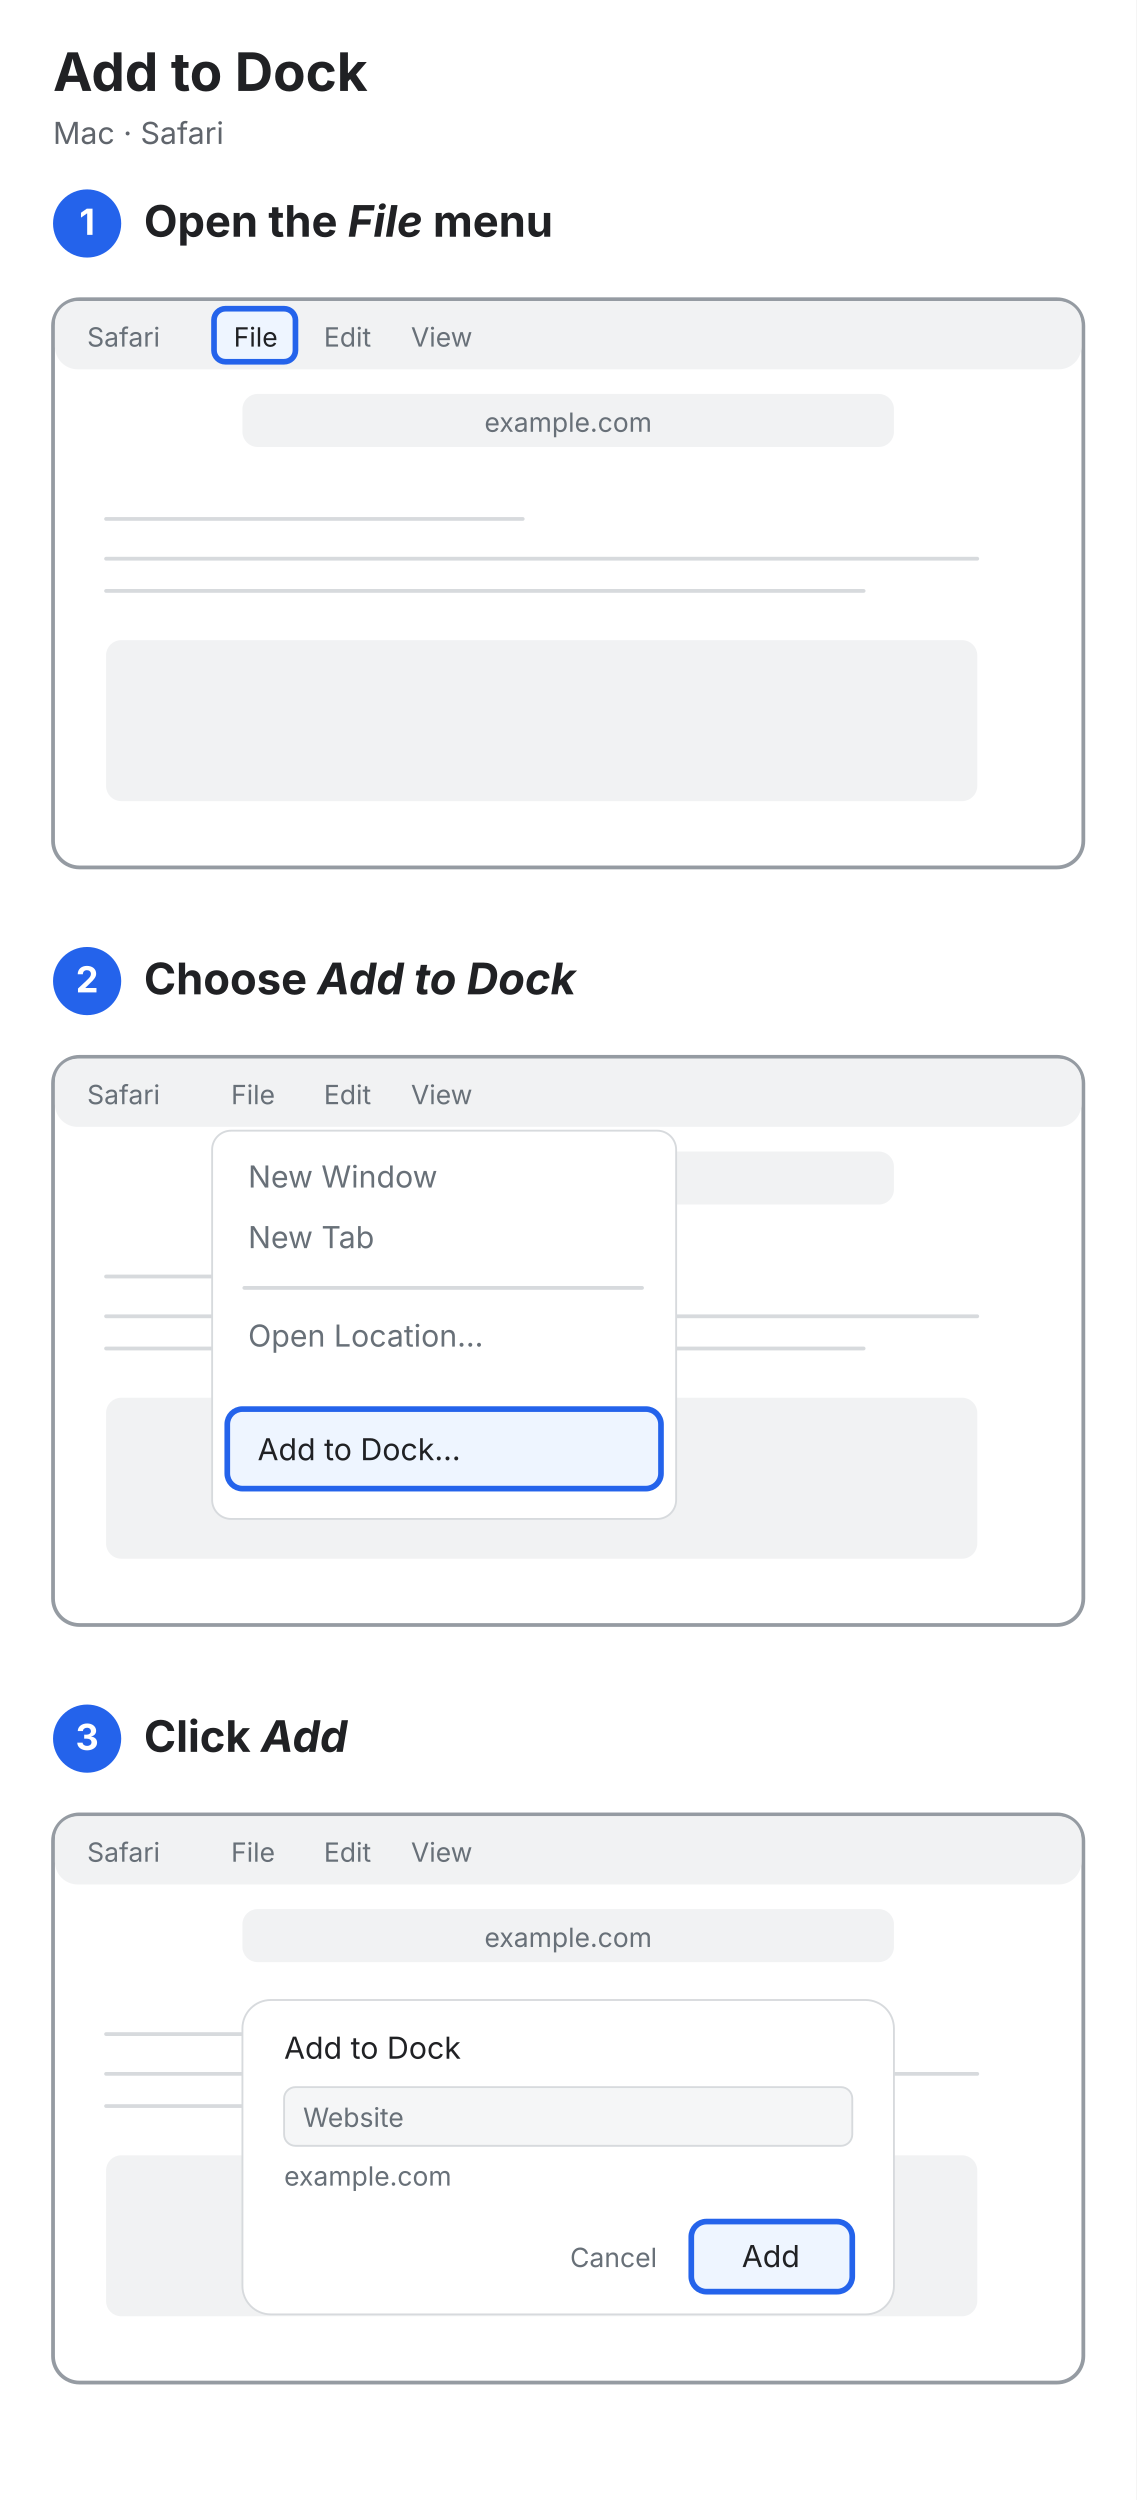
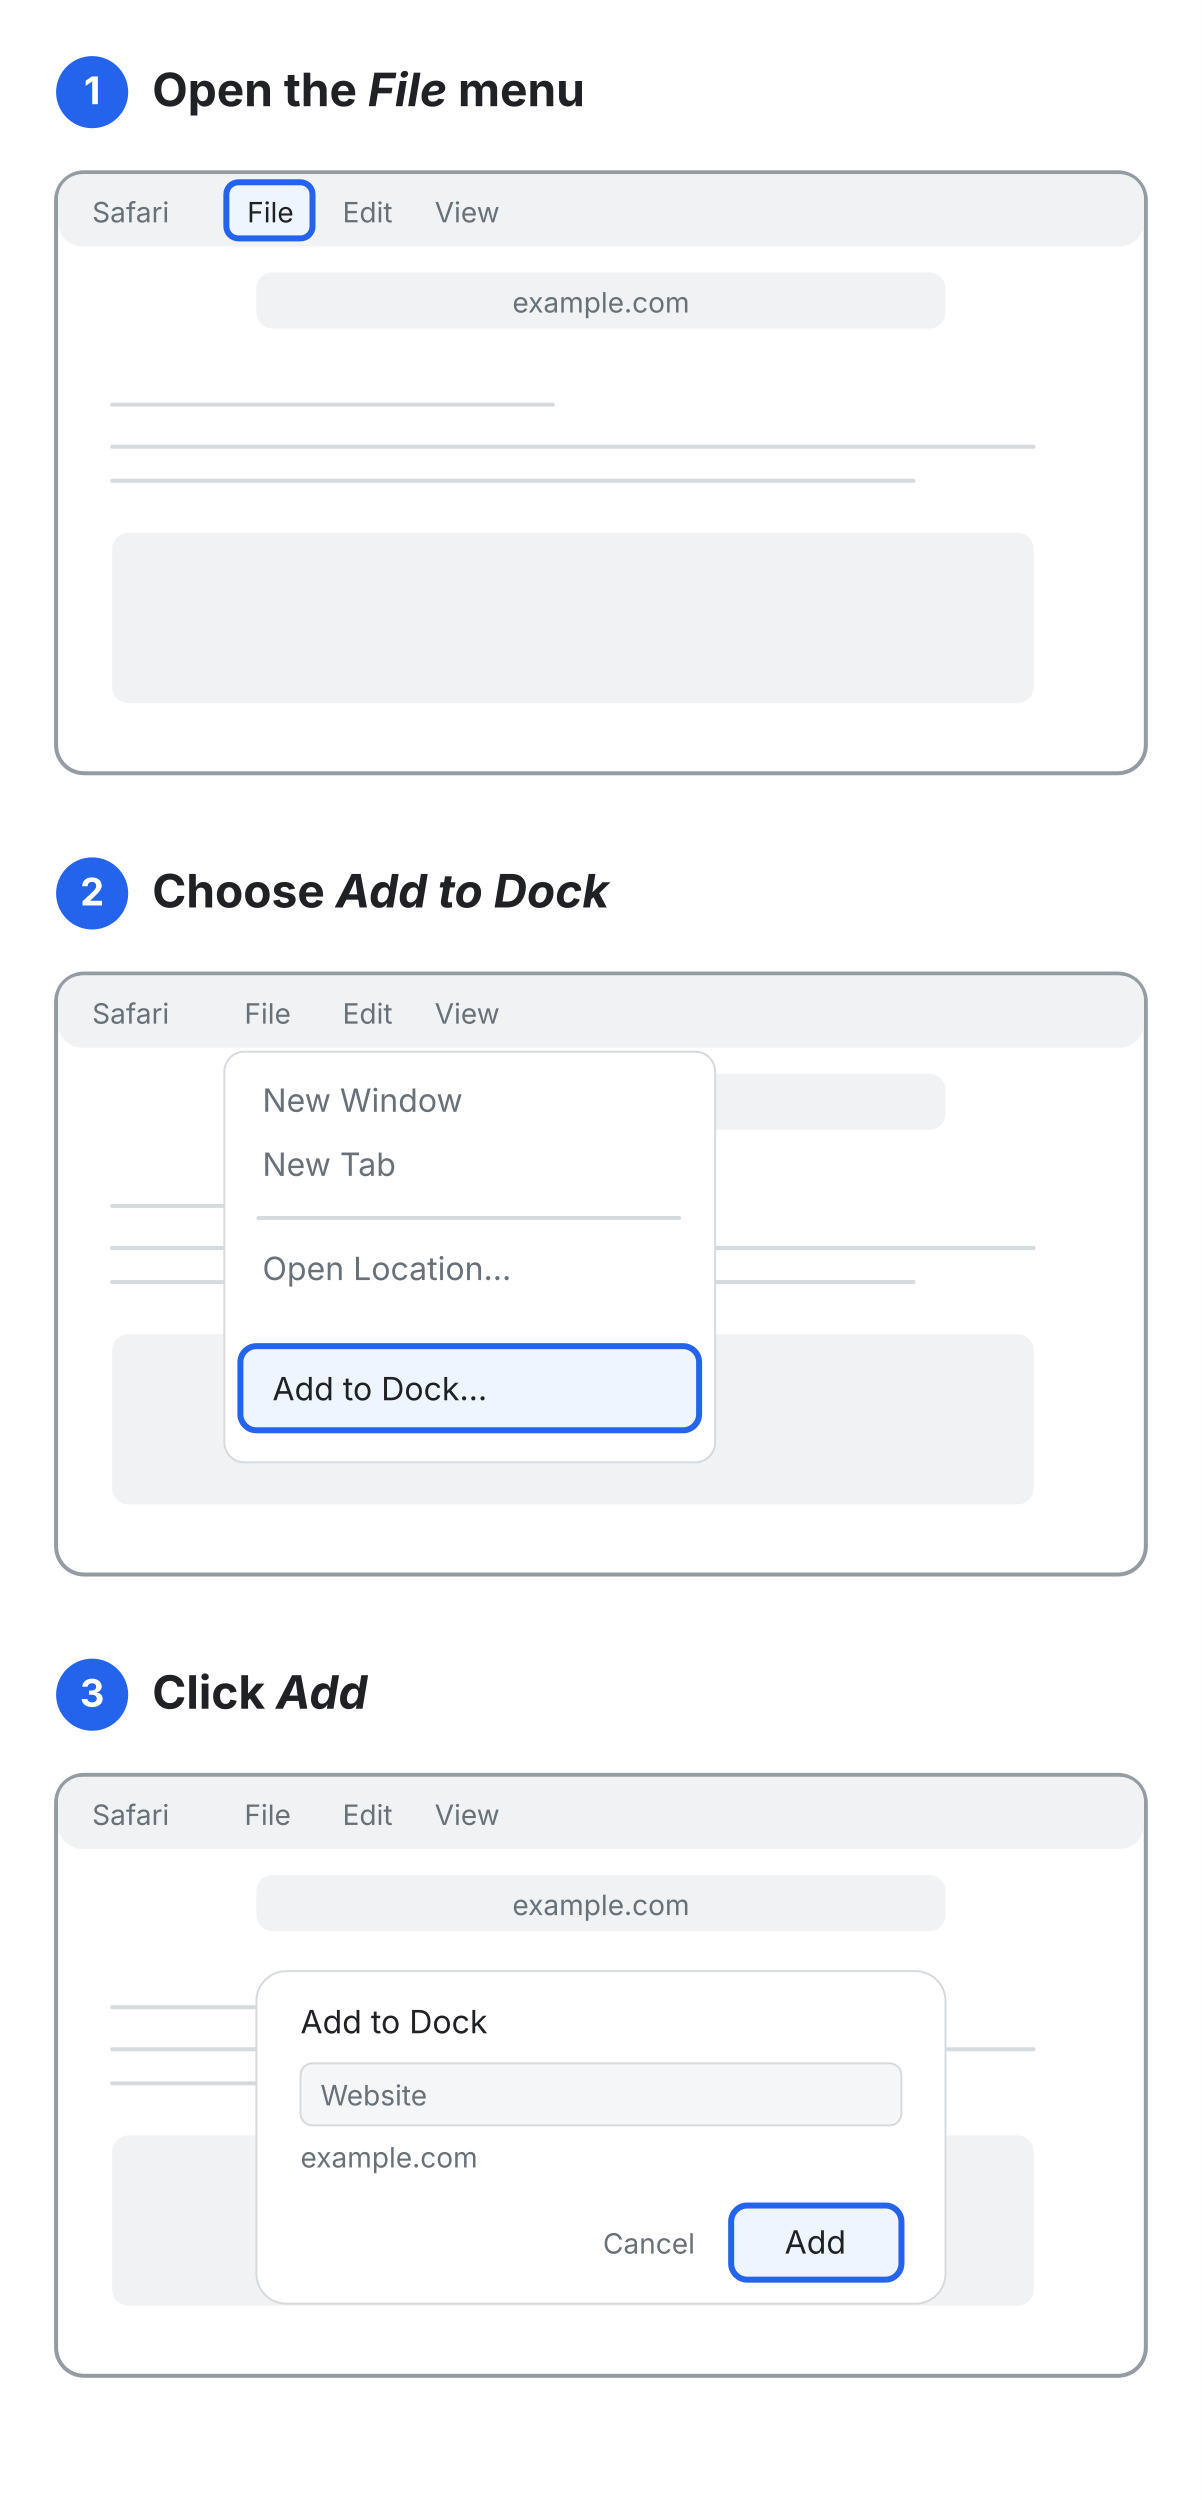
- <svg xmlns="http://www.w3.org/2000/svg" width="600" height="1320" viewBox="0 0 600 1320" role="img" aria-labelledby="title description">
+ <svg xmlns="http://www.w3.org/2000/svg" width="600" height="1248" viewBox="0 72 600 1248" role="img" aria-labelledby="title description">
  <style>
    text { font-family: -apple-system, BlinkMacSystemFont, 'Segoe UI', sans-serif; fill: #202124; }
    .heading { font-size: 28px; font-weight: 650; }
    .subtitle { font-size: 16px; fill: #60656c; }
    .step-title { font-size: 23px; font-weight: 650; }
    .instruction { font-size: 17px; fill: #60656c; }
    .label { font-size: 16px; }
    .small { font-size: 14px; }
    .icon { fill: none; stroke: #202124; stroke-width: 2.3; stroke-linecap: round; stroke-linejoin: round; }
    .line { fill: none; stroke: #d7dadd; stroke-width: 2; stroke-linecap: round; }
    .target { fill: #eef5ff; stroke: #2463eb; stroke-width: 3; }
  </style>
  <rect width="600" height="1320" fill="white" />
-   <text x="28" y="48" class="heading">Add to Dock</text>
-   <text x="28" y="76" class="subtitle">Mac · Safari</text>
  <g id="step-1" transform="translate(28 100)" role="group" aria-labelledby="step-1-title">
    <circle cx="18" cy="18" r="18" fill="#2463eb" />
    <text x="18" y="24" text-anchor="middle" style="font-size:19px;font-weight:650;fill:white">1</text>
    <text id="step-1-title" x="48" y="25" class="step-title">Open the <tspan font-style="italic">File</tspan> menu</text>
    <g>
      <rect x="0" y="58" width="544" height="300" rx="14" fill="white" stroke="#959ba2" stroke-width="2" />
      <rect x="1" y="59" width="542" height="36" rx="12" fill="#f1f2f3" />
      <text x="18" y="83" class="small" style="fill:#687078">Safari</text>
      <text x="143" y="83" class="small" style="fill:#687078">Edit</text>
      <text x="189" y="83" class="small" style="fill:#687078">View</text>
      <rect x="100" y="108" width="344" height="28" rx="8" fill="#f1f2f3" />
      <text x="272" y="128" text-anchor="middle" class="small" style="fill:#687078" data-pwa-domain="true" data-domain-width="260">example.com</text>
      <path d="M28 174h220 M28 195h460 M28 212h400" class="line" />
      <rect x="28" y="238" width="460" height="85" rx="8" fill="#f1f2f3" />
      <rect x="85" y="63" width="43" height="28" rx="6" class="target" />
      <text x="107" y="83" text-anchor="middle" class="small">File</text>
    </g>
  </g>
  <g id="step-2" transform="translate(28 500)" role="group" aria-labelledby="step-2-title">
    <circle cx="18" cy="18" r="18" fill="#2463eb" />
    <text x="18" y="24" text-anchor="middle" style="font-size:19px;font-weight:650;fill:white">2</text>
    <text id="step-2-title" x="48" y="25" class="step-title">Choose <tspan font-style="italic">Add to Dock</tspan>
    </text>
    <g>
      <rect x="0" y="58" width="544" height="300" rx="14" fill="white" stroke="#959ba2" stroke-width="2" />
      <rect x="1" y="59" width="542" height="36" rx="12" fill="#f1f2f3" />
      <text x="18" y="83" class="small" style="fill:#687078">Safari</text>
      <text x="143" y="83" class="small" style="fill:#687078">Edit</text>
      <text x="189" y="83" class="small" style="fill:#687078">View</text>
      <rect x="100" y="108" width="344" height="28" rx="8" fill="#f1f2f3" />
      <text x="272" y="128" text-anchor="middle" class="small" style="fill:#687078" data-pwa-domain="true" data-domain-width="260">example.com</text>
      <path d="M28 174h220 M28 195h460 M28 212h400" class="line" />
      <rect x="28" y="238" width="460" height="85" rx="8" fill="#f1f2f3" />
      <text x="94" y="83" class="small" style="fill:#687078">File</text>
      <rect x="84" y="97" width="245" height="205" rx="10" fill="white" stroke="#d7dadd" />
      <text x="103" y="127" class="label" style="fill:#687078">New Window</text>
      <text x="103" y="159" class="label" style="fill:#687078">New Tab</text>
      <path d="M101 180h210" class="line" />
      <text x="103" y="211" class="label" style="fill:#687078">Open Location…</text>
      <rect x="92" y="244" width="229" height="42" rx="8" class="target" />
      <text x="108" y="271" class="label">Add to Dock…</text>
    </g>
  </g>
  <g id="step-3" transform="translate(28 900)" role="group" aria-labelledby="step-3-title">
    <circle cx="18" cy="18" r="18" fill="#2463eb" />
    <text x="18" y="24" text-anchor="middle" style="font-size:19px;font-weight:650;fill:white">3</text>
    <text id="step-3-title" x="48" y="25" class="step-title">Click <tspan font-style="italic">Add</tspan>
    </text>
    <g>
      <rect x="0" y="58" width="544" height="300" rx="14" fill="white" stroke="#959ba2" stroke-width="2" />
      <rect x="1" y="59" width="542" height="36" rx="12" fill="#f1f2f3" />
      <text x="18" y="83" class="small" style="fill:#687078">Safari</text>
      <text x="143" y="83" class="small" style="fill:#687078">Edit</text>
      <text x="189" y="83" class="small" style="fill:#687078">View</text>
      <rect x="100" y="108" width="344" height="28" rx="8" fill="#f1f2f3" />
      <text x="272" y="128" text-anchor="middle" class="small" style="fill:#687078" data-pwa-domain="true" data-domain-width="260">example.com</text>
      <path d="M28 174h220 M28 195h460 M28 212h400" class="line" />
      <rect x="28" y="238" width="460" height="85" rx="8" fill="#f1f2f3" />
      <text x="94" y="83" class="small" style="fill:#687078">File</text>
      <rect x="100" y="156" width="344" height="166" rx="15" fill="white" stroke="#d7dadd" />
      <text x="122" y="187" class="label">Add to Dock</text>
      <rect x="122" y="202" width="300" height="31" rx="6" fill="#f5f6f7" stroke="#d7dadd" />
      <text x="132" y="223" class="small" style="fill:#687078">Website</text>
      <text x="122" y="254" class="small" style="fill:#687078" data-pwa-domain="true" data-domain-width="260">example.com</text>
      <text x="273" y="297" class="small" style="fill:#687078">Cancel</text>
      <rect x="337" y="273" width="85" height="37" rx="8" class="target" />
      <text x="379" y="297" text-anchor="middle" class="label">Add</text>
    </g>
  </g>
</svg>
